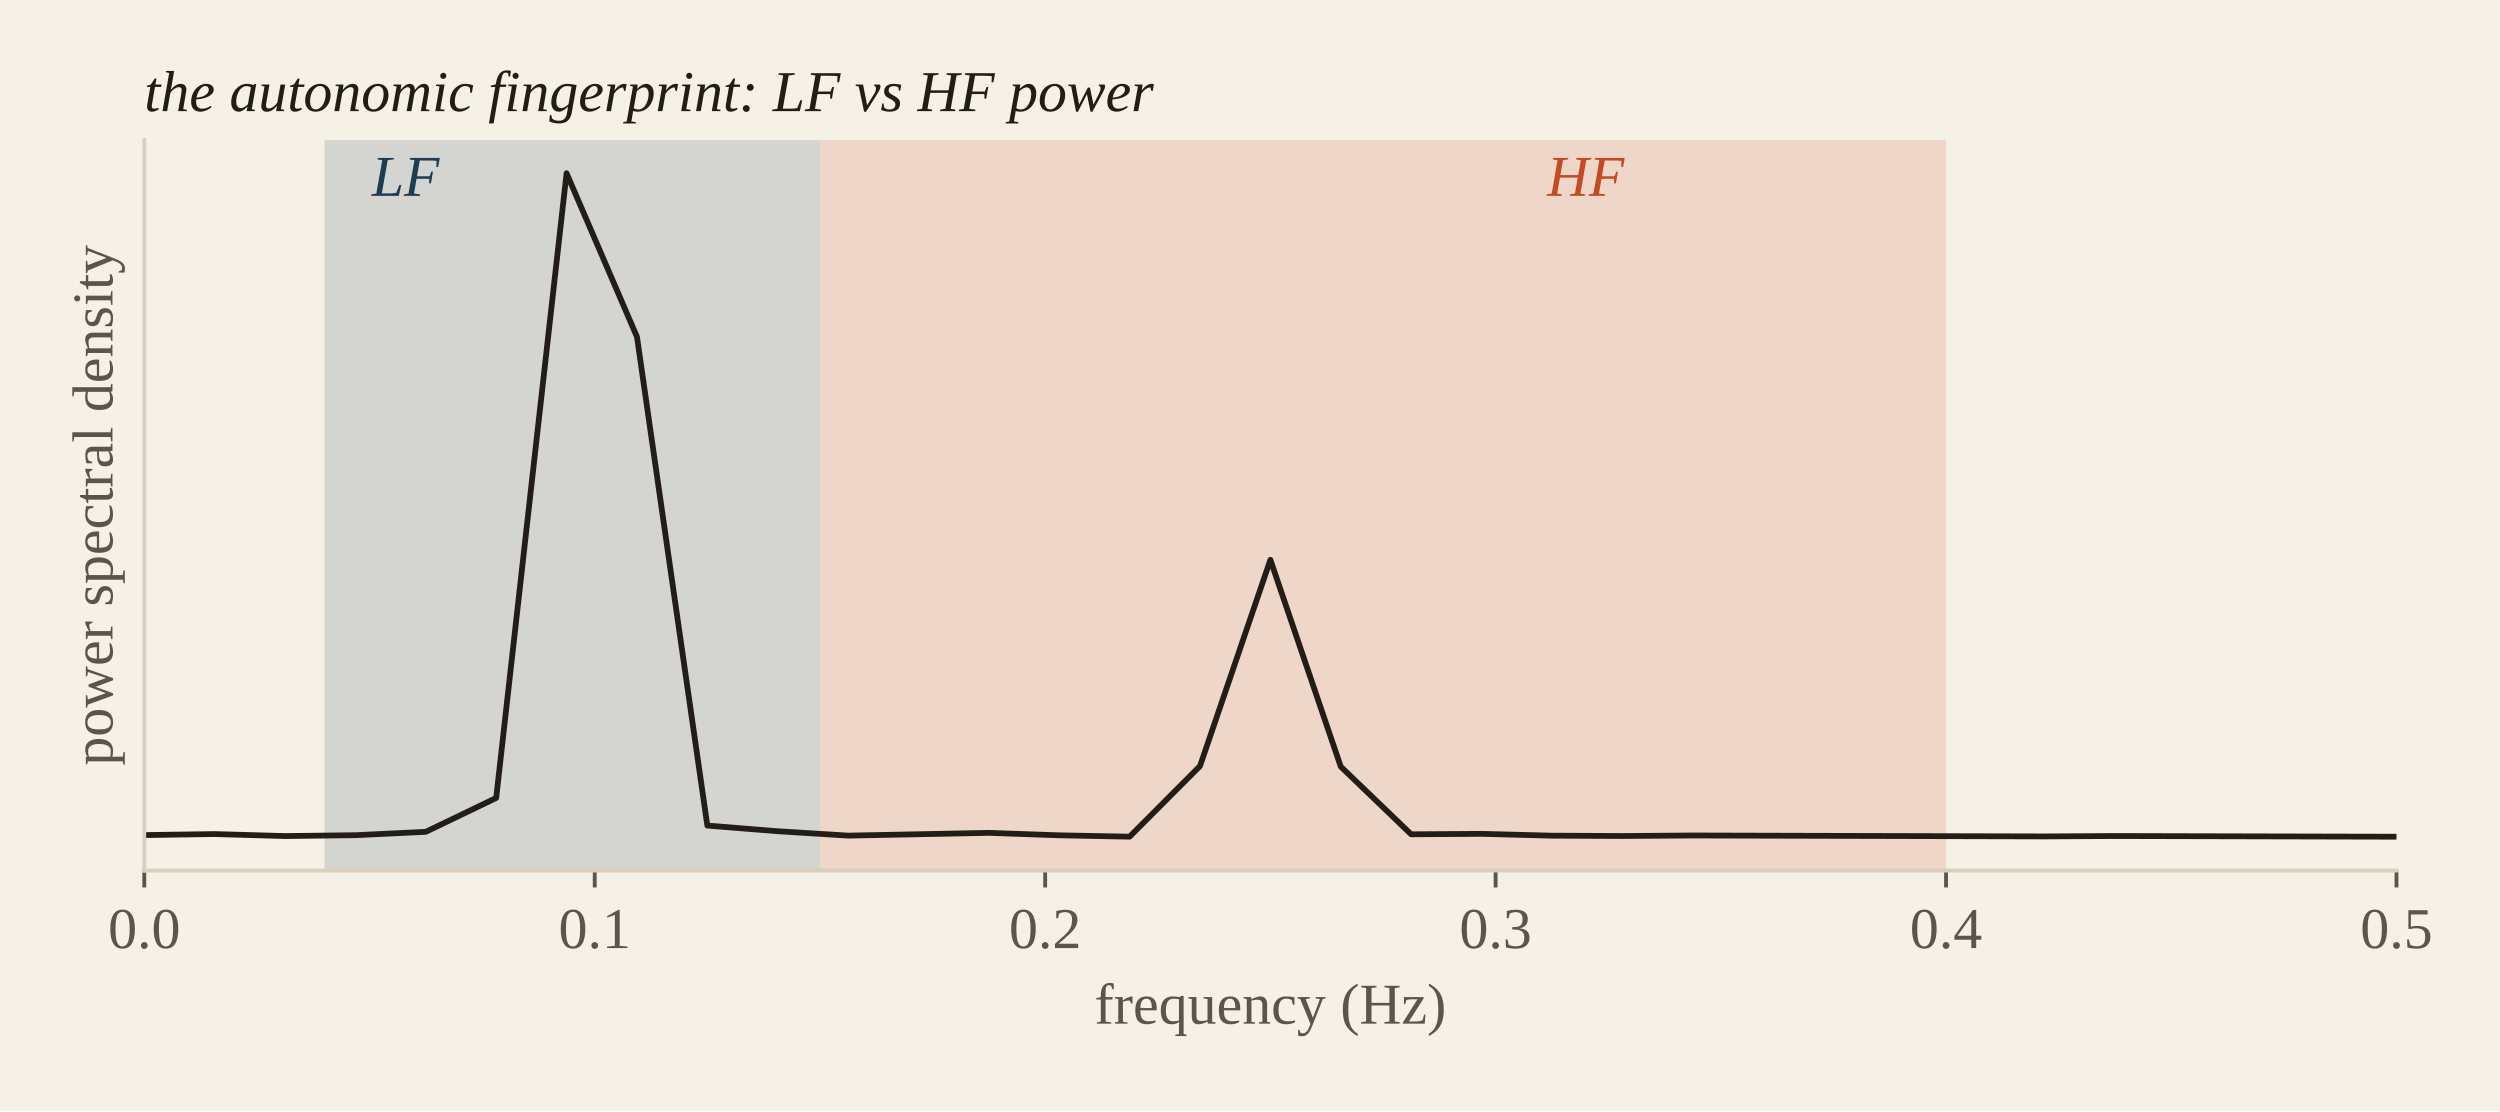
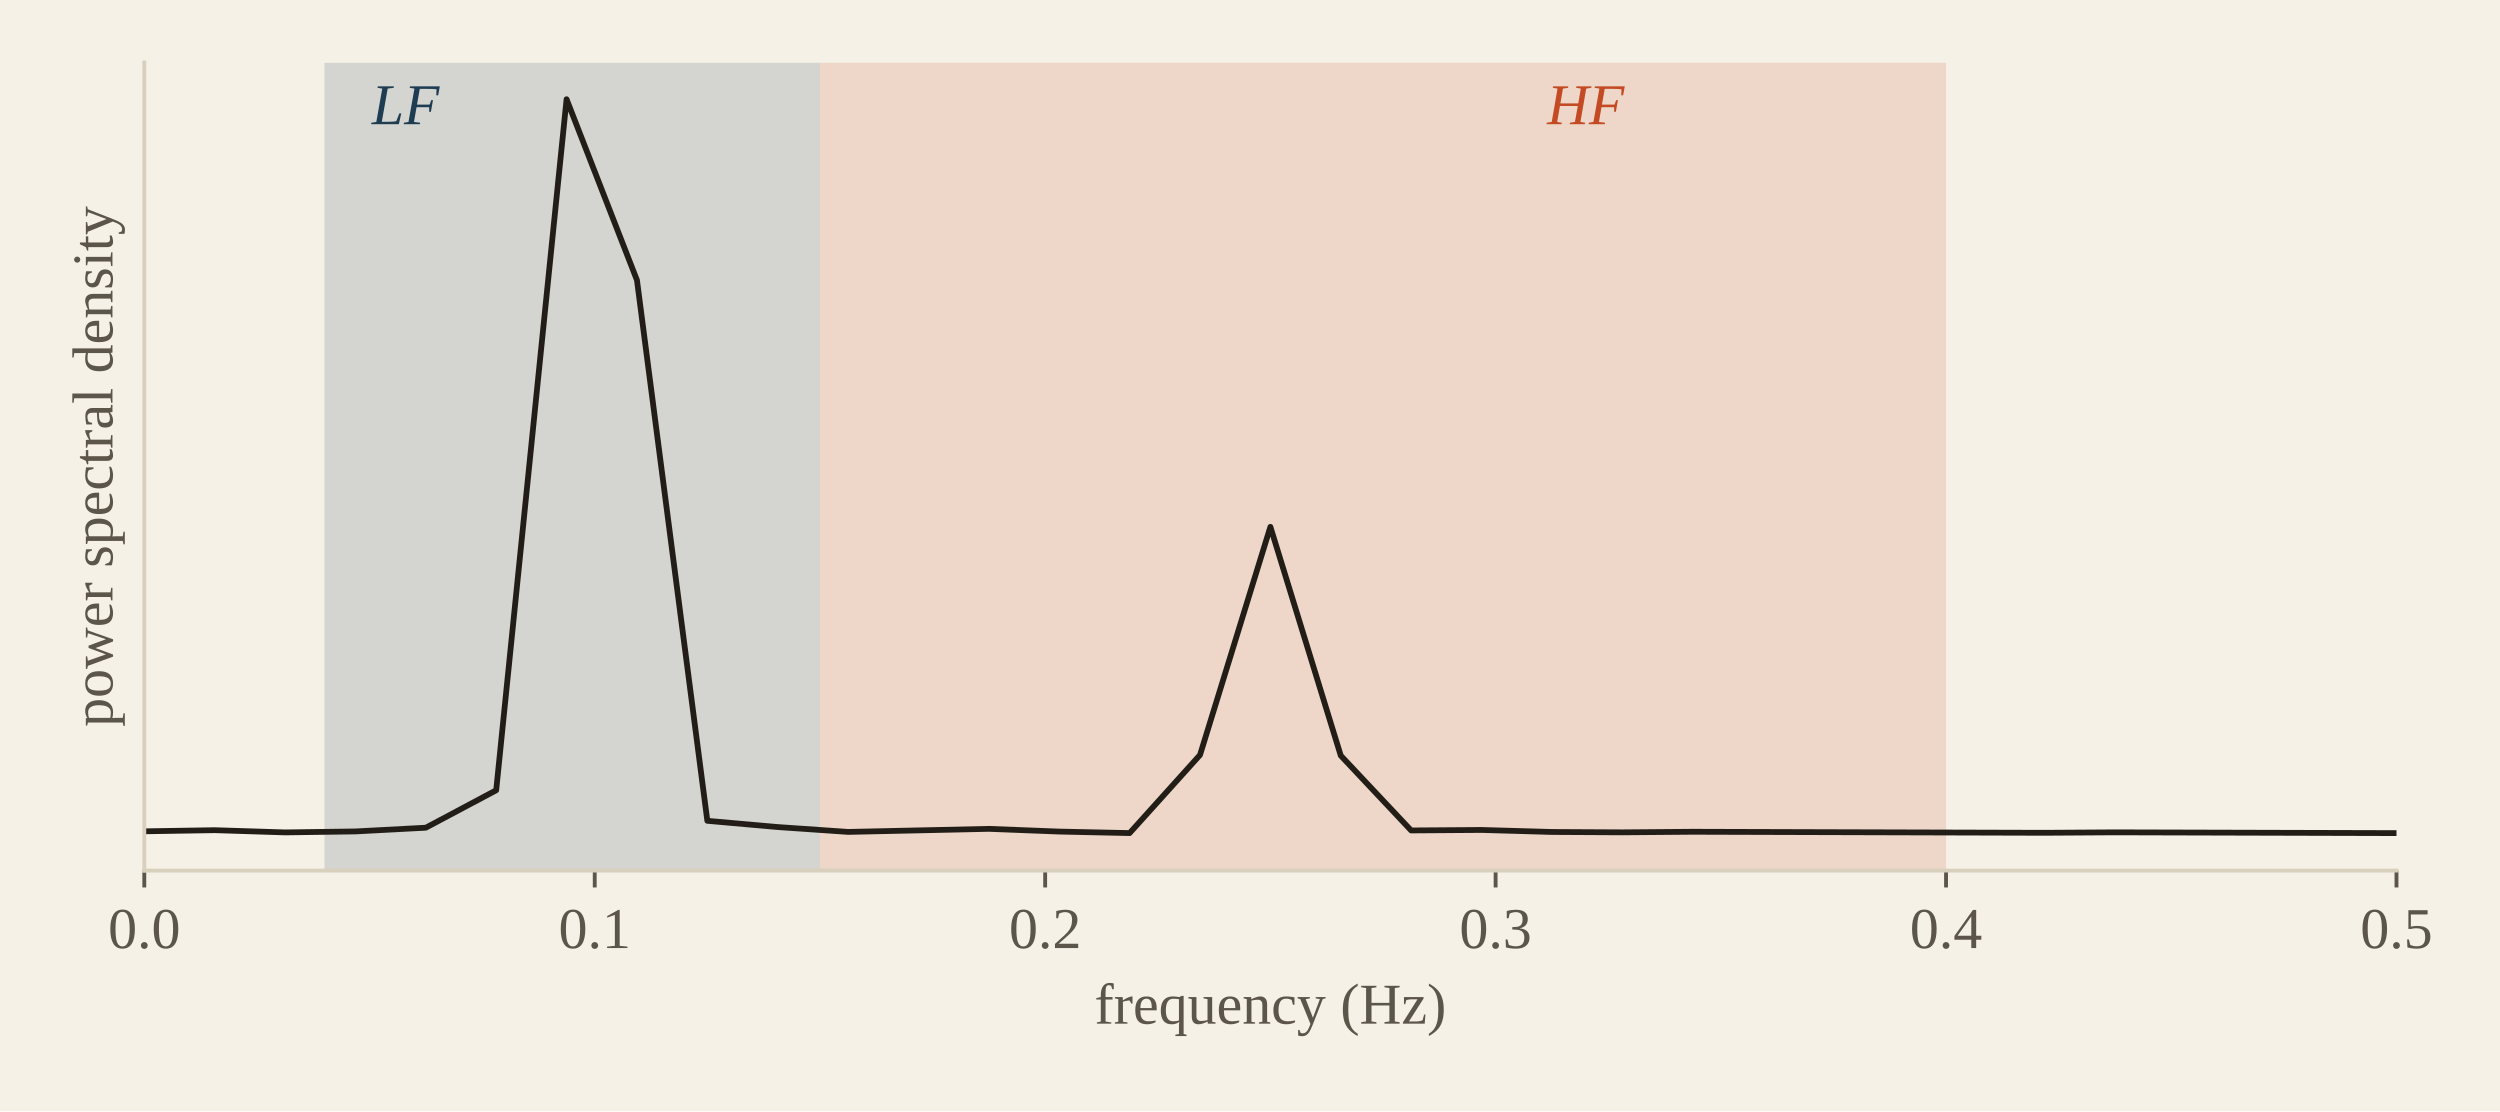
<svg xmlns="http://www.w3.org/2000/svg" xmlns:xlink="http://www.w3.org/1999/xlink" width="518.4pt" height="230.4pt" viewBox="0 0 518.4 230.4" version="1.1">
  <defs>
    <style type="text/css">*{stroke-linejoin: round; stroke-linecap: butt}</style>
  </defs>
  <g id="figure_1">
    <g id="patch_1">
      <path d="M 0 230.4  L 518.4 230.4  L 518.4 0  L 0 0  z " style="fill: #f6f1e7" />
    </g>
    <g id="axes_1">
      <g id="patch_2">
-         <path d="M 29.92 180.52  L 496.935 180.52  L 496.935 29.04  L 29.92 29.04  z " style="fill: #f6f1e7" />
+         <path d="M 29.92 180.52  L 496.935 180.52  L 496.935 12.96  L 29.92 12.96  z " style="fill: #f6f1e7" />
      </g>
      <g id="patch_3">
-         <path d="M 67.281 180.52  L 170.024 180.52  L 170.024 29.04  L 67.281 29.04  z " clip-path="url(#pea683cf3f4)" style="fill: #1e3d52; opacity: 0.16" />
+         <path d="M 67.281 180.52  L 170.024 180.52  L 170.024 12.96  L 67.281 12.96  z " clip-path="url(#p1eddf26bcd)" style="fill: #1e3d52; opacity: 0.16" />
      </g>
      <g id="patch_4">
-         <path d="M 170.024 180.52  L 403.532 180.52  L 403.532 29.04  L 170.024 29.04  z " clip-path="url(#pea683cf3f4)" style="fill: #c34a22; opacity: 0.16" />
+         <path d="M 170.024 180.52  L 403.532 180.52  L 403.532 12.96  L 170.024 12.96  z " clip-path="url(#p1eddf26bcd)" style="fill: #c34a22; opacity: 0.16" />
      </g>
      <g id="matplotlib.axis_1">
        <g id="xtick_1">
          <g id="line2d_1">
            <defs>
-               <path id="mb95bc910be" d="M 0 0  L 0 3.5  " style="stroke: #5c554a; stroke-width: 0.8" />
+               <path id="ma9fcc7831a" d="M 0 0  L 0 3.5  " style="stroke: #5c554a; stroke-width: 0.8" />
            </defs>
            <g>
-               <use xlink:href="#mb95bc910be" x="29.92" y="180.52" style="fill: #5c554a; stroke: #5c554a; stroke-width: 0.8" />
+               <use xlink:href="#ma9fcc7831a" x="29.92" y="180.52" style="fill: #5c554a; stroke: #5c554a; stroke-width: 0.8" />
            </g>
          </g>
          <g id="text_1">
            <text style="font-size: 12px; font-family: 'Georgia', 'Times New Roman', 'DejaVu Serif', serif; text-anchor: middle; fill: #5c554a" x="29.92" y="196.591" transform="rotate(-0 29.92 196.5913)">0.0</text>
          </g>
        </g>
        <g id="xtick_2">
          <g id="line2d_2">
            <g>
-               <use xlink:href="#mb95bc910be" x="123.323" y="180.52" style="fill: #5c554a; stroke: #5c554a; stroke-width: 0.8" />
+               <use xlink:href="#ma9fcc7831a" x="123.323" y="180.52" style="fill: #5c554a; stroke: #5c554a; stroke-width: 0.8" />
            </g>
          </g>
          <g id="text_2">
            <text style="font-size: 12px; font-family: 'Georgia', 'Times New Roman', 'DejaVu Serif', serif; text-anchor: middle; fill: #5c554a" x="123.323" y="196.591" transform="rotate(-0 123.323 196.5913)">0.1</text>
          </g>
        </g>
        <g id="xtick_3">
          <g id="line2d_3">
            <g>
-               <use xlink:href="#mb95bc910be" x="216.726" y="180.52" style="fill: #5c554a; stroke: #5c554a; stroke-width: 0.8" />
+               <use xlink:href="#ma9fcc7831a" x="216.726" y="180.52" style="fill: #5c554a; stroke: #5c554a; stroke-width: 0.8" />
            </g>
          </g>
          <g id="text_3">
            <text style="font-size: 12px; font-family: 'Georgia', 'Times New Roman', 'DejaVu Serif', serif; text-anchor: middle; fill: #5c554a" x="216.726" y="196.591" transform="rotate(-0 216.726 196.5913)">0.2</text>
          </g>
        </g>
        <g id="xtick_4">
          <g id="line2d_4">
            <g>
-               <use xlink:href="#mb95bc910be" x="310.129" y="180.52" style="fill: #5c554a; stroke: #5c554a; stroke-width: 0.8" />
+               <use xlink:href="#ma9fcc7831a" x="310.129" y="180.52" style="fill: #5c554a; stroke: #5c554a; stroke-width: 0.8" />
            </g>
          </g>
          <g id="text_4">
            <text style="font-size: 12px; font-family: 'Georgia', 'Times New Roman', 'DejaVu Serif', serif; text-anchor: middle; fill: #5c554a" x="310.129" y="196.591" transform="rotate(-0 310.129 196.5913)">0.3</text>
          </g>
        </g>
        <g id="xtick_5">
          <g id="line2d_5">
            <g>
-               <use xlink:href="#mb95bc910be" x="403.532" y="180.52" style="fill: #5c554a; stroke: #5c554a; stroke-width: 0.8" />
+               <use xlink:href="#ma9fcc7831a" x="403.532" y="180.52" style="fill: #5c554a; stroke: #5c554a; stroke-width: 0.8" />
            </g>
          </g>
          <g id="text_5">
            <text style="font-size: 12px; font-family: 'Georgia', 'Times New Roman', 'DejaVu Serif', serif; text-anchor: middle; fill: #5c554a" x="403.532" y="196.591" transform="rotate(-0 403.532 196.5913)">0.4</text>
          </g>
        </g>
        <g id="xtick_6">
          <g id="line2d_6">
            <g>
-               <use xlink:href="#mb95bc910be" x="496.935" y="180.52" style="fill: #5c554a; stroke: #5c554a; stroke-width: 0.8" />
+               <use xlink:href="#ma9fcc7831a" x="496.935" y="180.52" style="fill: #5c554a; stroke: #5c554a; stroke-width: 0.8" />
            </g>
          </g>
          <g id="text_6">
            <text style="font-size: 12px; font-family: 'Georgia', 'Times New Roman', 'DejaVu Serif', serif; text-anchor: middle; fill: #5c554a" x="496.935" y="196.591" transform="rotate(-0 496.935 196.5913)">0.5</text>
          </g>
        </g>
        <g id="text_7">
          <text style="font-size: 12px; font-family: 'Georgia', 'Times New Roman', 'DejaVu Serif', serif; text-anchor: middle; fill: #5c554a" x="263.428" y="212.271" transform="rotate(-0 263.4275 212.2706)">frequency (Hz)</text>
        </g>
      </g>
      <g id="matplotlib.axis_2">
        <g id="text_8">
-           <text style="font-size: 12px; font-family: 'Georgia', 'Times New Roman', 'DejaVu Serif', serif; text-anchor: middle; fill: #5c554a" x="23.317" y="104.78" transform="rotate(-90 23.3175 104.78)">power spectral density</text>
+           <text style="font-size: 12px; font-family: 'Georgia', 'Times New Roman', 'DejaVu Serif', serif; text-anchor: middle; fill: #5c554a" x="23.317" y="96.74" transform="rotate(-90 23.3175 96.74)">power spectral density</text>
        </g>
      </g>
      <g id="line2d_7">
-         <path d="M 29.92 173.162  L 44.514 172.95  L 59.108 173.366  L 73.703 173.185  L 88.297 172.486  L 102.891 165.462  L 117.485 35.925  L 132.08 69.839  L 146.674 171.194  L 161.268 172.363  L 175.862 173.275  L 205.051 172.701  L 219.645 173.211  L 234.239 173.495  L 248.833 158.85  L 263.428 116.089  L 278.022 158.971  L 292.616 172.999  L 307.21 172.907  L 321.804 173.285  L 336.399 173.356  L 350.993 173.247  L 380.181 173.326  L 423.964 173.44  L 438.558 173.355  L 496.935 173.501  L 511.529 173.364  L 519.4 173.416  L 519.4 173.416  " clip-path="url(#pea683cf3f4)" style="fill: none; stroke: #221e17; stroke-width: 1.2; stroke-linecap: square" />
+         <path d="M 29.92 172.381  L 44.514 172.147  L 59.108 172.607  L 73.703 172.406  L 88.297 171.633  L 102.891 163.864  L 117.485 20.576  L 132.08 58.09  L 146.674 170.205  L 161.268 171.497  L 175.862 172.506  L 205.051 171.871  L 219.645 172.435  L 234.239 172.749  L 248.833 156.55  L 263.428 109.249  L 278.022 156.684  L 292.616 172.201  L 307.21 172.099  L 321.804 172.517  L 336.399 172.595  L 350.993 172.475  L 380.181 172.562  L 423.964 172.688  L 438.558 172.594  L 496.935 172.755  L 511.529 172.604  L 519.4 172.662  L 519.4 172.662  " clip-path="url(#p1eddf26bcd)" style="fill: none; stroke: #221e17; stroke-width: 1.2; stroke-linecap: square" />
      </g>
      <g id="patch_5">
-         <path d="M 29.92 180.52  L 29.92 29.04  " style="fill: none; stroke: #d8cfbc; stroke-width: 0.8; stroke-linejoin: miter; stroke-linecap: square" />
+         <path d="M 29.92 180.52  L 29.92 12.96  " style="fill: none; stroke: #d8cfbc; stroke-width: 0.8; stroke-linejoin: miter; stroke-linecap: square" />
      </g>
      <g id="patch_6">
        <path d="M 29.92 180.52  L 496.935 180.52  " style="fill: none; stroke: #d8cfbc; stroke-width: 0.8; stroke-linejoin: miter; stroke-linecap: square" />
      </g>
      <g id="text_9">
-         <text style="font-style: italic; font-size: 12px; font-family: 'Georgia', 'Times New Roman', 'DejaVu Serif', serif; text-anchor: middle; fill: #1e3d52" x="84.094" y="40.608" transform="rotate(-0 84.09374 40.60758)">LF</text>
+         <text style="font-style: italic; font-size: 12px; font-family: 'Georgia', 'Times New Roman', 'DejaVu Serif', serif; text-anchor: middle; fill: #1e3d52" x="84.094" y="25.756" transform="rotate(-0 84.09374 25.75551)">LF</text>
      </g>
      <g id="text_10">
-         <text style="font-style: italic; font-size: 12px; font-family: 'Georgia', 'Times New Roman', 'DejaVu Serif', serif; text-anchor: middle; fill: #c34a22" x="328.81" y="40.608" transform="rotate(-0 328.8096 40.60758)">HF</text>
-       </g>
-       <g id="text_11">
-         <text style="font-style: italic; font-size: 12px; font-family: 'Georgia', 'Times New Roman', 'DejaVu Serif', serif; text-anchor: start; fill: #221e17" x="29.92" y="23.04" transform="rotate(-0 29.92 23.04)">the autonomic fingerprint: LF vs HF power</text>
+         <text style="font-style: italic; font-size: 12px; font-family: 'Georgia', 'Times New Roman', 'DejaVu Serif', serif; text-anchor: middle; fill: #c34a22" x="328.81" y="25.756" transform="rotate(-0 328.8096 25.75551)">HF</text>
      </g>
    </g>
  </g>
  <defs>
-     <clipPath id="pea683cf3f4">
-       <rect x="29.92" y="29.04" width="467.015" height="151.48" />
+     <clipPath id="p1eddf26bcd">
+       <rect x="29.92" y="12.96" width="467.015" height="167.56" />
    </clipPath>
  </defs>
</svg>
